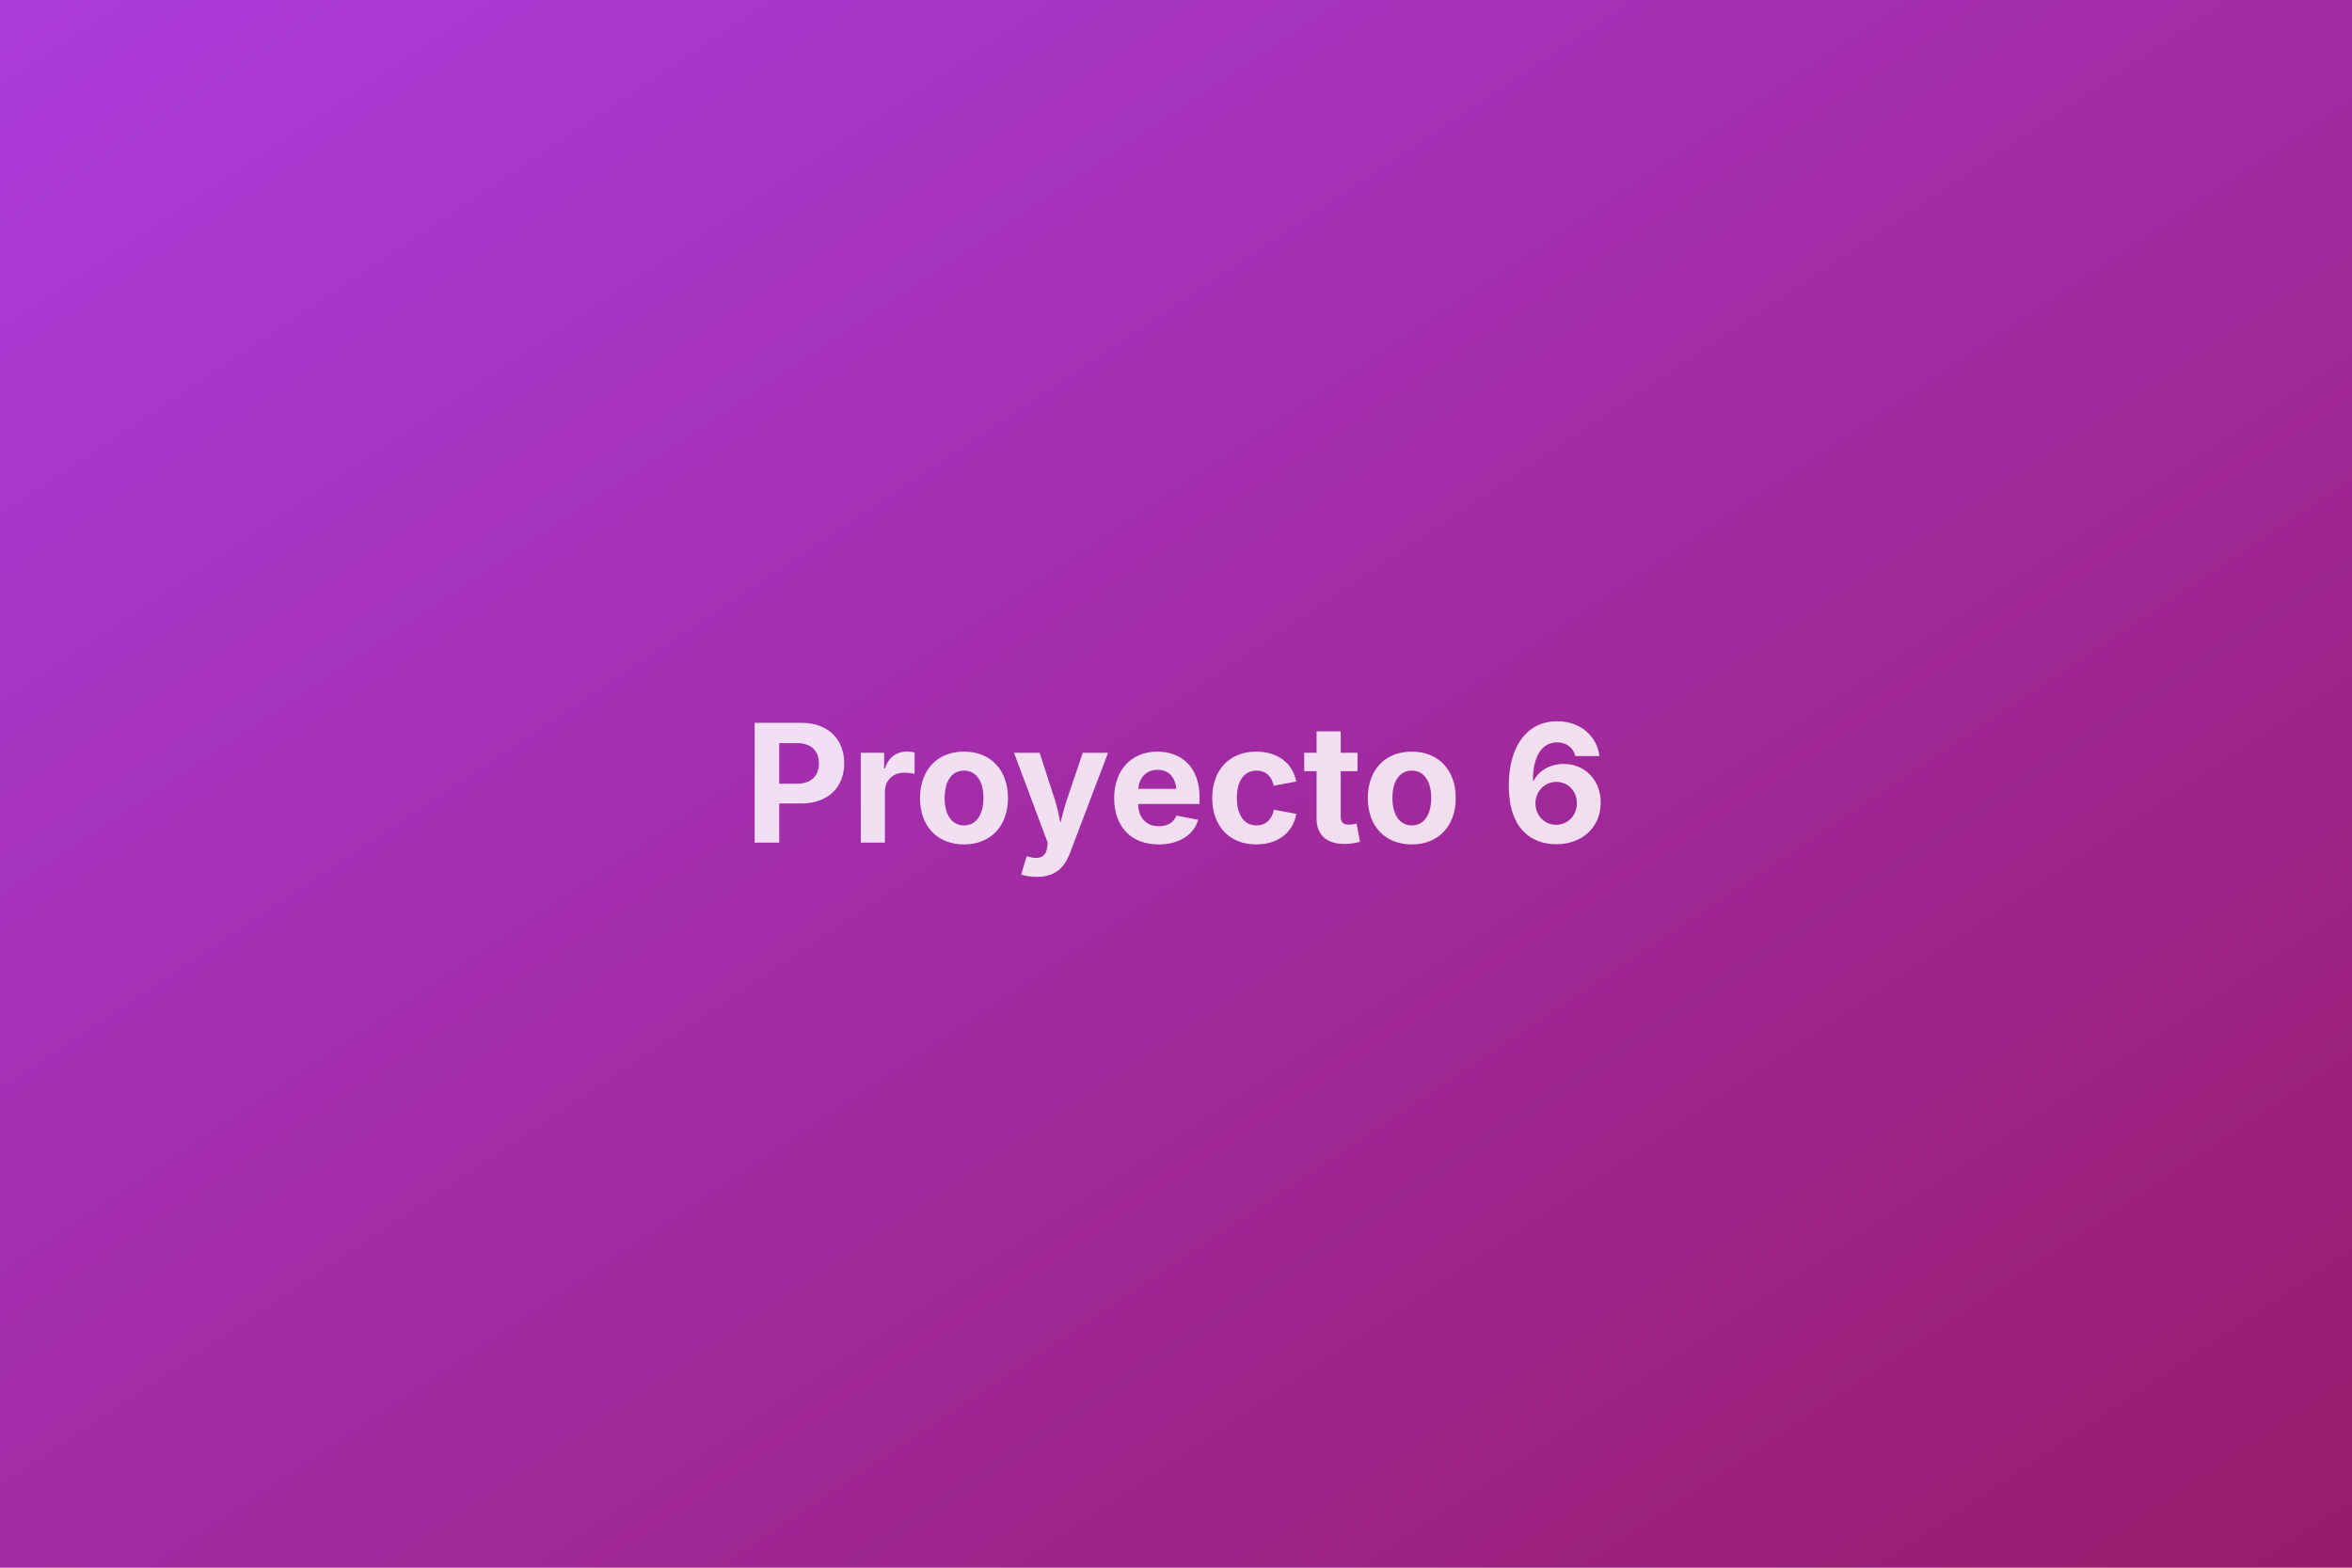
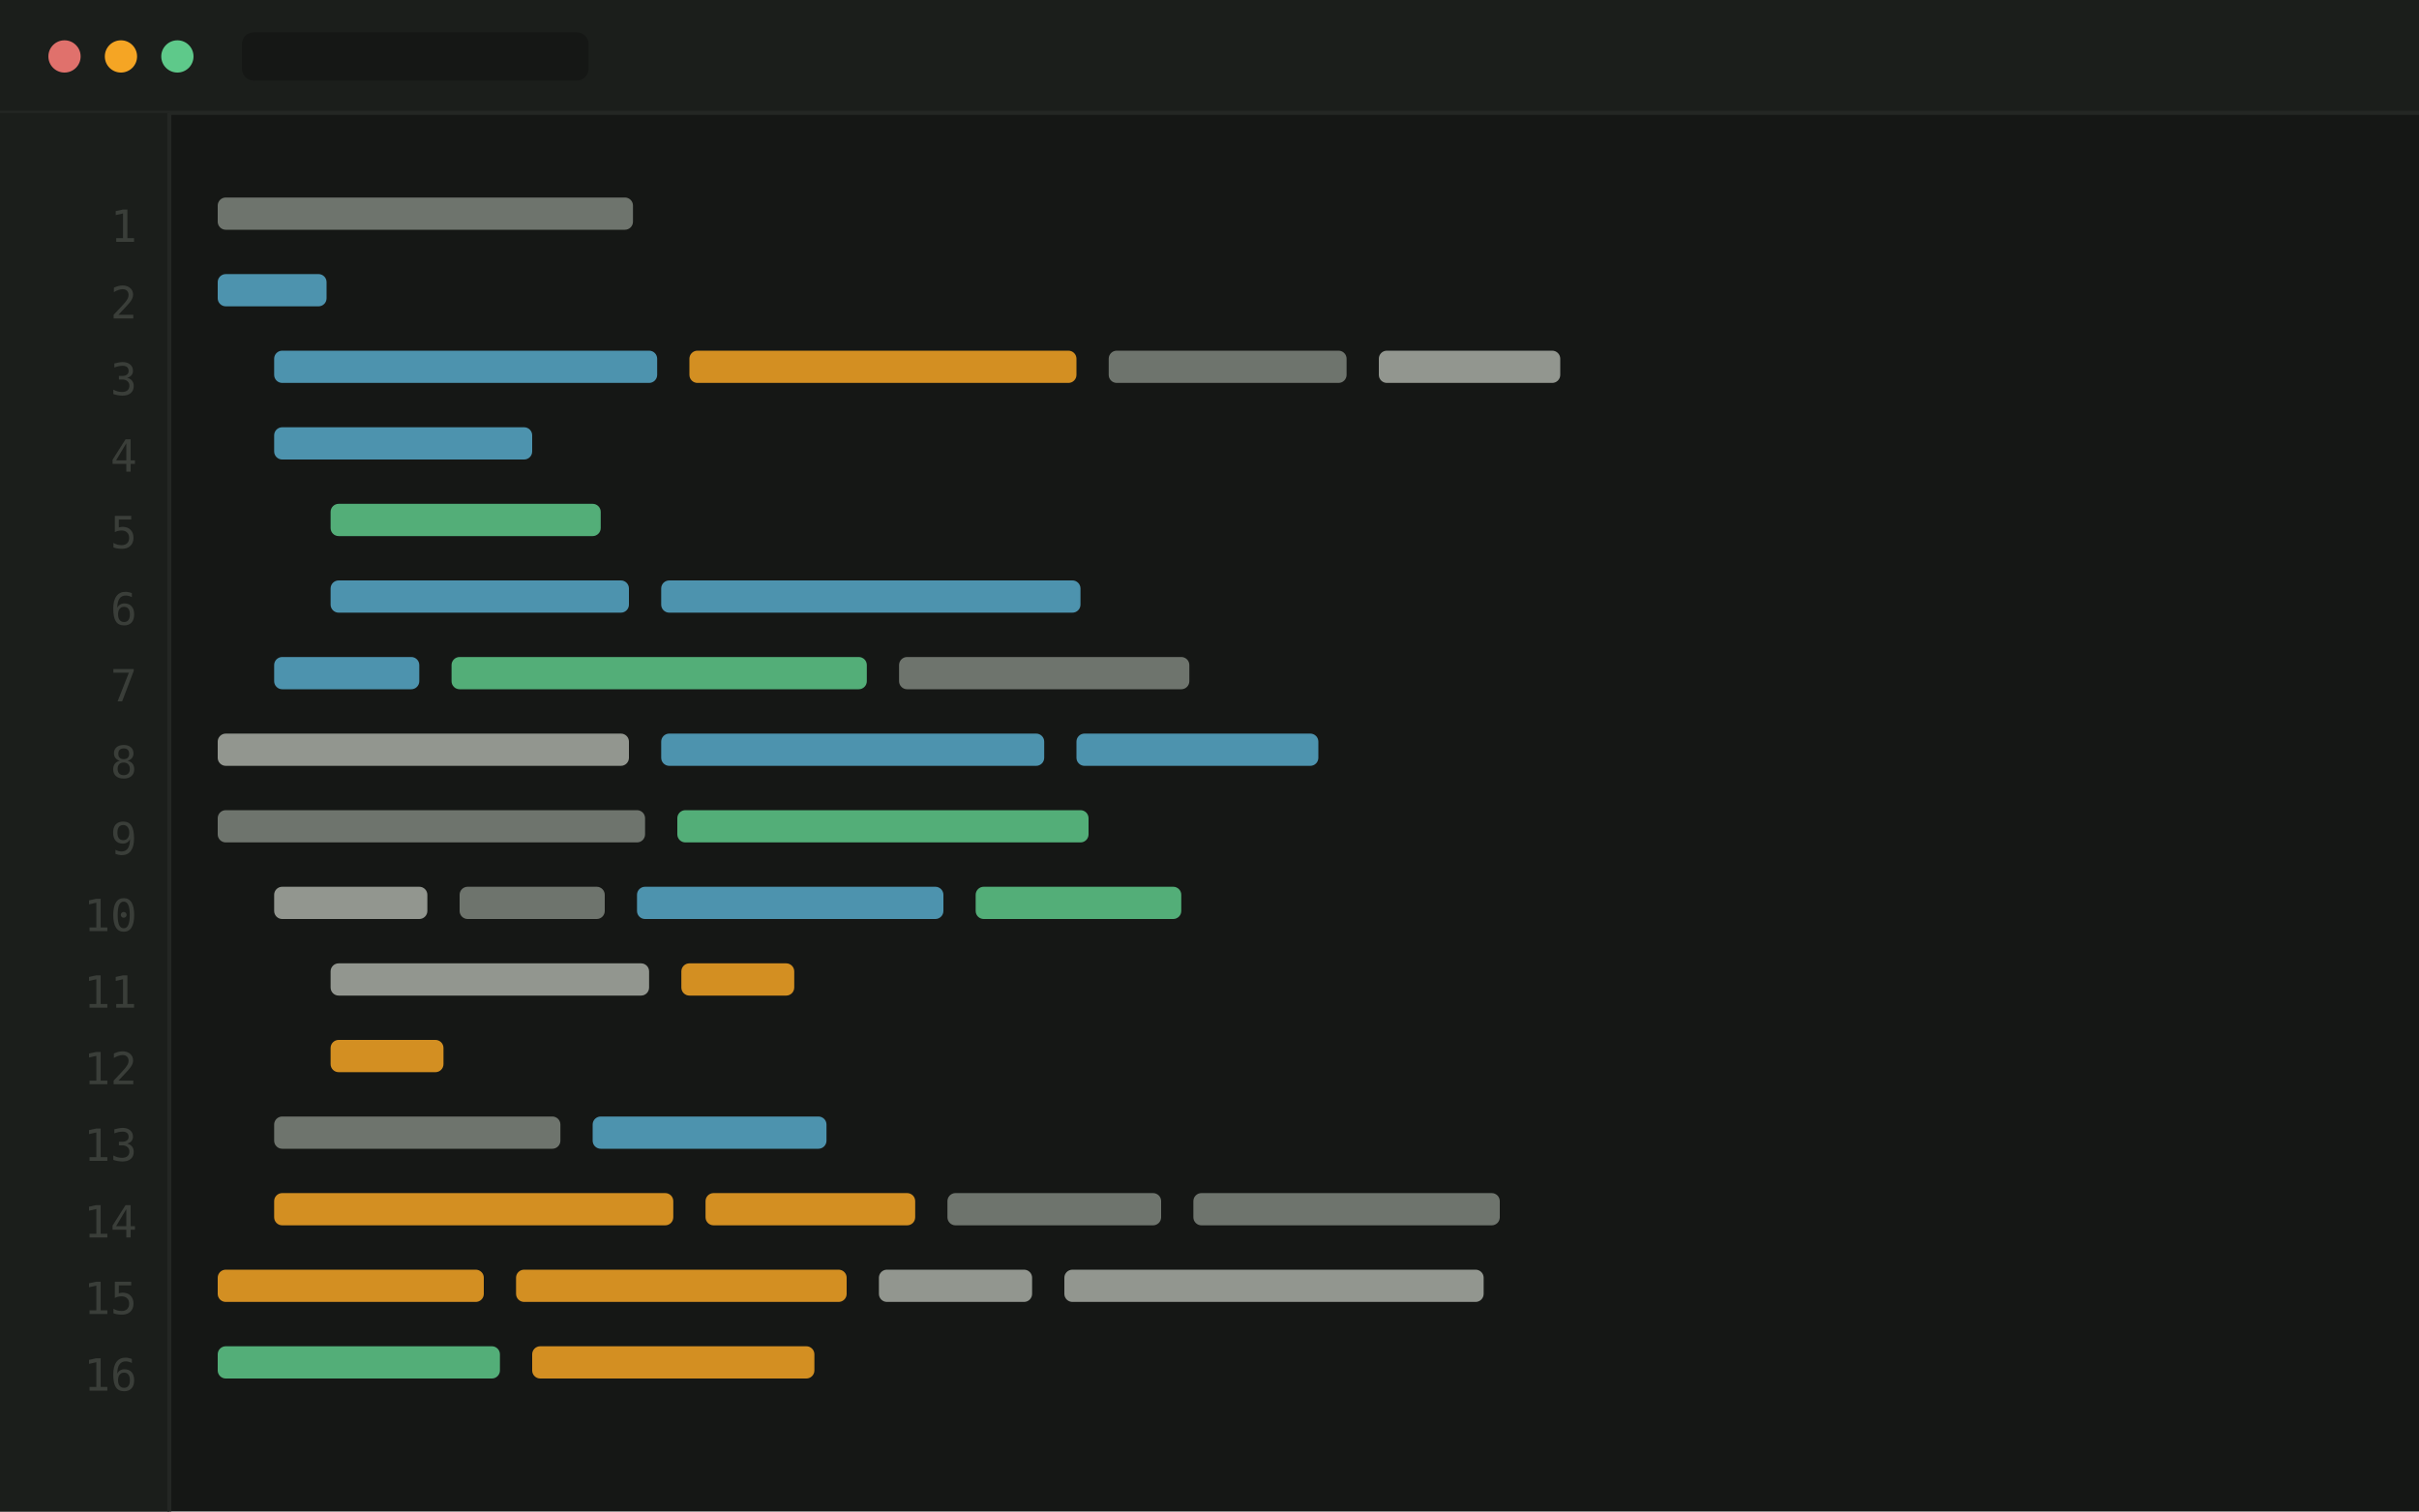
- <svg xmlns="http://www.w3.org/2000/svg" viewBox="0 0 600 400" role="img" aria-label="Vista previa del proyecto 6">
-   <defs>
-     <linearGradient id="g6" x1="0" y1="0" x2="1" y2="1">
-       <stop offset="0%" stop-color="hsl(282 70% 55%)" />
-       <stop offset="100%" stop-color="hsl(322 70% 35%)" />
-     </linearGradient>
-   </defs>
-   <rect width="600" height="400" fill="url(#g6)" />
-   <text x="300" y="215" font-family="Inter, system-ui, sans-serif" font-size="42" font-weight="700" fill="rgba(255,255,255,.85)" text-anchor="middle">Proyecto 6</text>
+ <svg xmlns="http://www.w3.org/2000/svg" viewBox="0 0 600 375" width="600" height="375" role="img" aria-label="Vista de código del proyecto 6">
+   <rect width="600" height="375" fill="#151715" />
+   <rect x="0" y="0" width="600" height="28" fill="#1b1e1b" />
+   <line x1="0" y1="28" x2="600" y2="28" stroke="#242724" />
+   <circle cx="16" cy="14" r="4" fill="#e0716c" />
+   <circle cx="30" cy="14" r="4" fill="#f5a524" />
+   <circle cx="44" cy="14" r="4" fill="#5ec98a" />
+   <rect x="60" y="8" width="86" height="12" rx="3" fill="#151715" />
+   <rect x="0" y="28" width="42" height="347" fill="#1b1e1b" />
+   <line x1="42" y1="28" x2="42" y2="375" stroke="#242724" />
+   <text x="34" y="60" font-family="monospace" font-size="11" fill="#3a3e39" text-anchor="end">1</text>
+   <rect x="54" y="49" width="103" height="8" rx="2" fill="#7e857c" opacity="0.85" />
+   <text x="34" y="79" font-family="monospace" font-size="11" fill="#3a3e39" text-anchor="end">2</text>
+   <rect x="54" y="68" width="27" height="8" rx="2" fill="#57a9c9" opacity="0.85" />
+   <text x="34" y="98" font-family="monospace" font-size="11" fill="#3a3e39" text-anchor="end">3</text>
+   <rect x="68" y="87" width="95" height="8" rx="2" fill="#57a9c9" opacity="0.85" />
+   <rect x="171" y="87" width="96" height="8" rx="2" fill="#f5a524" opacity="0.85" />
+   <rect x="275" y="87" width="59" height="8" rx="2" fill="#7e857c" opacity="0.85" />
+   <rect x="342" y="87" width="45" height="8" rx="2" fill="#a8ada4" opacity="0.85" />
+   <text x="34" y="117" font-family="monospace" font-size="11" fill="#3a3e39" text-anchor="end">4</text>
+   <rect x="68" y="106" width="64" height="8" rx="2" fill="#57a9c9" opacity="0.85" />
+   <text x="34" y="136" font-family="monospace" font-size="11" fill="#3a3e39" text-anchor="end">5</text>
+   <rect x="82" y="125" width="67" height="8" rx="2" fill="#5ec98a" opacity="0.85" />
+   <text x="34" y="155" font-family="monospace" font-size="11" fill="#3a3e39" text-anchor="end">6</text>
+   <rect x="82" y="144" width="74" height="8" rx="2" fill="#57a9c9" opacity="0.85" />
+   <rect x="164" y="144" width="104" height="8" rx="2" fill="#57a9c9" opacity="0.85" />
+   <text x="34" y="174" font-family="monospace" font-size="11" fill="#3a3e39" text-anchor="end">7</text>
+   <rect x="68" y="163" width="36" height="8" rx="2" fill="#57a9c9" opacity="0.85" />
+   <rect x="112" y="163" width="103" height="8" rx="2" fill="#5ec98a" opacity="0.85" />
+   <rect x="223" y="163" width="72" height="8" rx="2" fill="#7e857c" opacity="0.85" />
+   <text x="34" y="193" font-family="monospace" font-size="11" fill="#3a3e39" text-anchor="end">8</text>
+   <rect x="54" y="182" width="102" height="8" rx="2" fill="#a8ada4" opacity="0.85" />
+   <rect x="164" y="182" width="95" height="8" rx="2" fill="#57a9c9" opacity="0.85" />
+   <rect x="267" y="182" width="60" height="8" rx="2" fill="#57a9c9" opacity="0.85" />
+   <text x="34" y="212" font-family="monospace" font-size="11" fill="#3a3e39" text-anchor="end">9</text>
+   <rect x="54" y="201" width="106" height="8" rx="2" fill="#7e857c" opacity="0.85" />
+   <rect x="168" y="201" width="102" height="8" rx="2" fill="#5ec98a" opacity="0.85" />
+   <text x="34" y="231" font-family="monospace" font-size="11" fill="#3a3e39" text-anchor="end">10</text>
+   <rect x="68" y="220" width="38" height="8" rx="2" fill="#a8ada4" opacity="0.85" />
+   <rect x="114" y="220" width="36" height="8" rx="2" fill="#7e857c" opacity="0.85" />
+   <rect x="158" y="220" width="76" height="8" rx="2" fill="#57a9c9" opacity="0.85" />
+   <rect x="242" y="220" width="51" height="8" rx="2" fill="#5ec98a" opacity="0.85" />
+   <text x="34" y="250" font-family="monospace" font-size="11" fill="#3a3e39" text-anchor="end">11</text>
+   <rect x="82" y="239" width="79" height="8" rx="2" fill="#a8ada4" opacity="0.85" />
+   <rect x="169" y="239" width="28" height="8" rx="2" fill="#f5a524" opacity="0.85" />
+   <text x="34" y="269" font-family="monospace" font-size="11" fill="#3a3e39" text-anchor="end">12</text>
+   <rect x="82" y="258" width="28" height="8" rx="2" fill="#f5a524" opacity="0.85" />
+   <text x="34" y="288" font-family="monospace" font-size="11" fill="#3a3e39" text-anchor="end">13</text>
+   <rect x="68" y="277" width="71" height="8" rx="2" fill="#7e857c" opacity="0.85" />
+   <rect x="147" y="277" width="58" height="8" rx="2" fill="#57a9c9" opacity="0.85" />
+   <text x="34" y="307" font-family="monospace" font-size="11" fill="#3a3e39" text-anchor="end">14</text>
+   <rect x="68" y="296" width="99" height="8" rx="2" fill="#f5a524" opacity="0.85" />
+   <rect x="175" y="296" width="52" height="8" rx="2" fill="#f5a524" opacity="0.85" />
+   <rect x="235" y="296" width="53" height="8" rx="2" fill="#7e857c" opacity="0.85" />
+   <rect x="296" y="296" width="76" height="8" rx="2" fill="#7e857c" opacity="0.85" />
+   <text x="34" y="326" font-family="monospace" font-size="11" fill="#3a3e39" text-anchor="end">15</text>
+   <rect x="54" y="315" width="66" height="8" rx="2" fill="#f5a524" opacity="0.85" />
+   <rect x="128" y="315" width="82" height="8" rx="2" fill="#f5a524" opacity="0.85" />
+   <rect x="218" y="315" width="38" height="8" rx="2" fill="#a8ada4" opacity="0.85" />
+   <rect x="264" y="315" width="104" height="8" rx="2" fill="#a8ada4" opacity="0.85" />
+   <text x="34" y="345" font-family="monospace" font-size="11" fill="#3a3e39" text-anchor="end">16</text>
+   <rect x="54" y="334" width="70" height="8" rx="2" fill="#5ec98a" opacity="0.85" />
+   <rect x="132" y="334" width="70" height="8" rx="2" fill="#f5a524" opacity="0.85" />
</svg>
